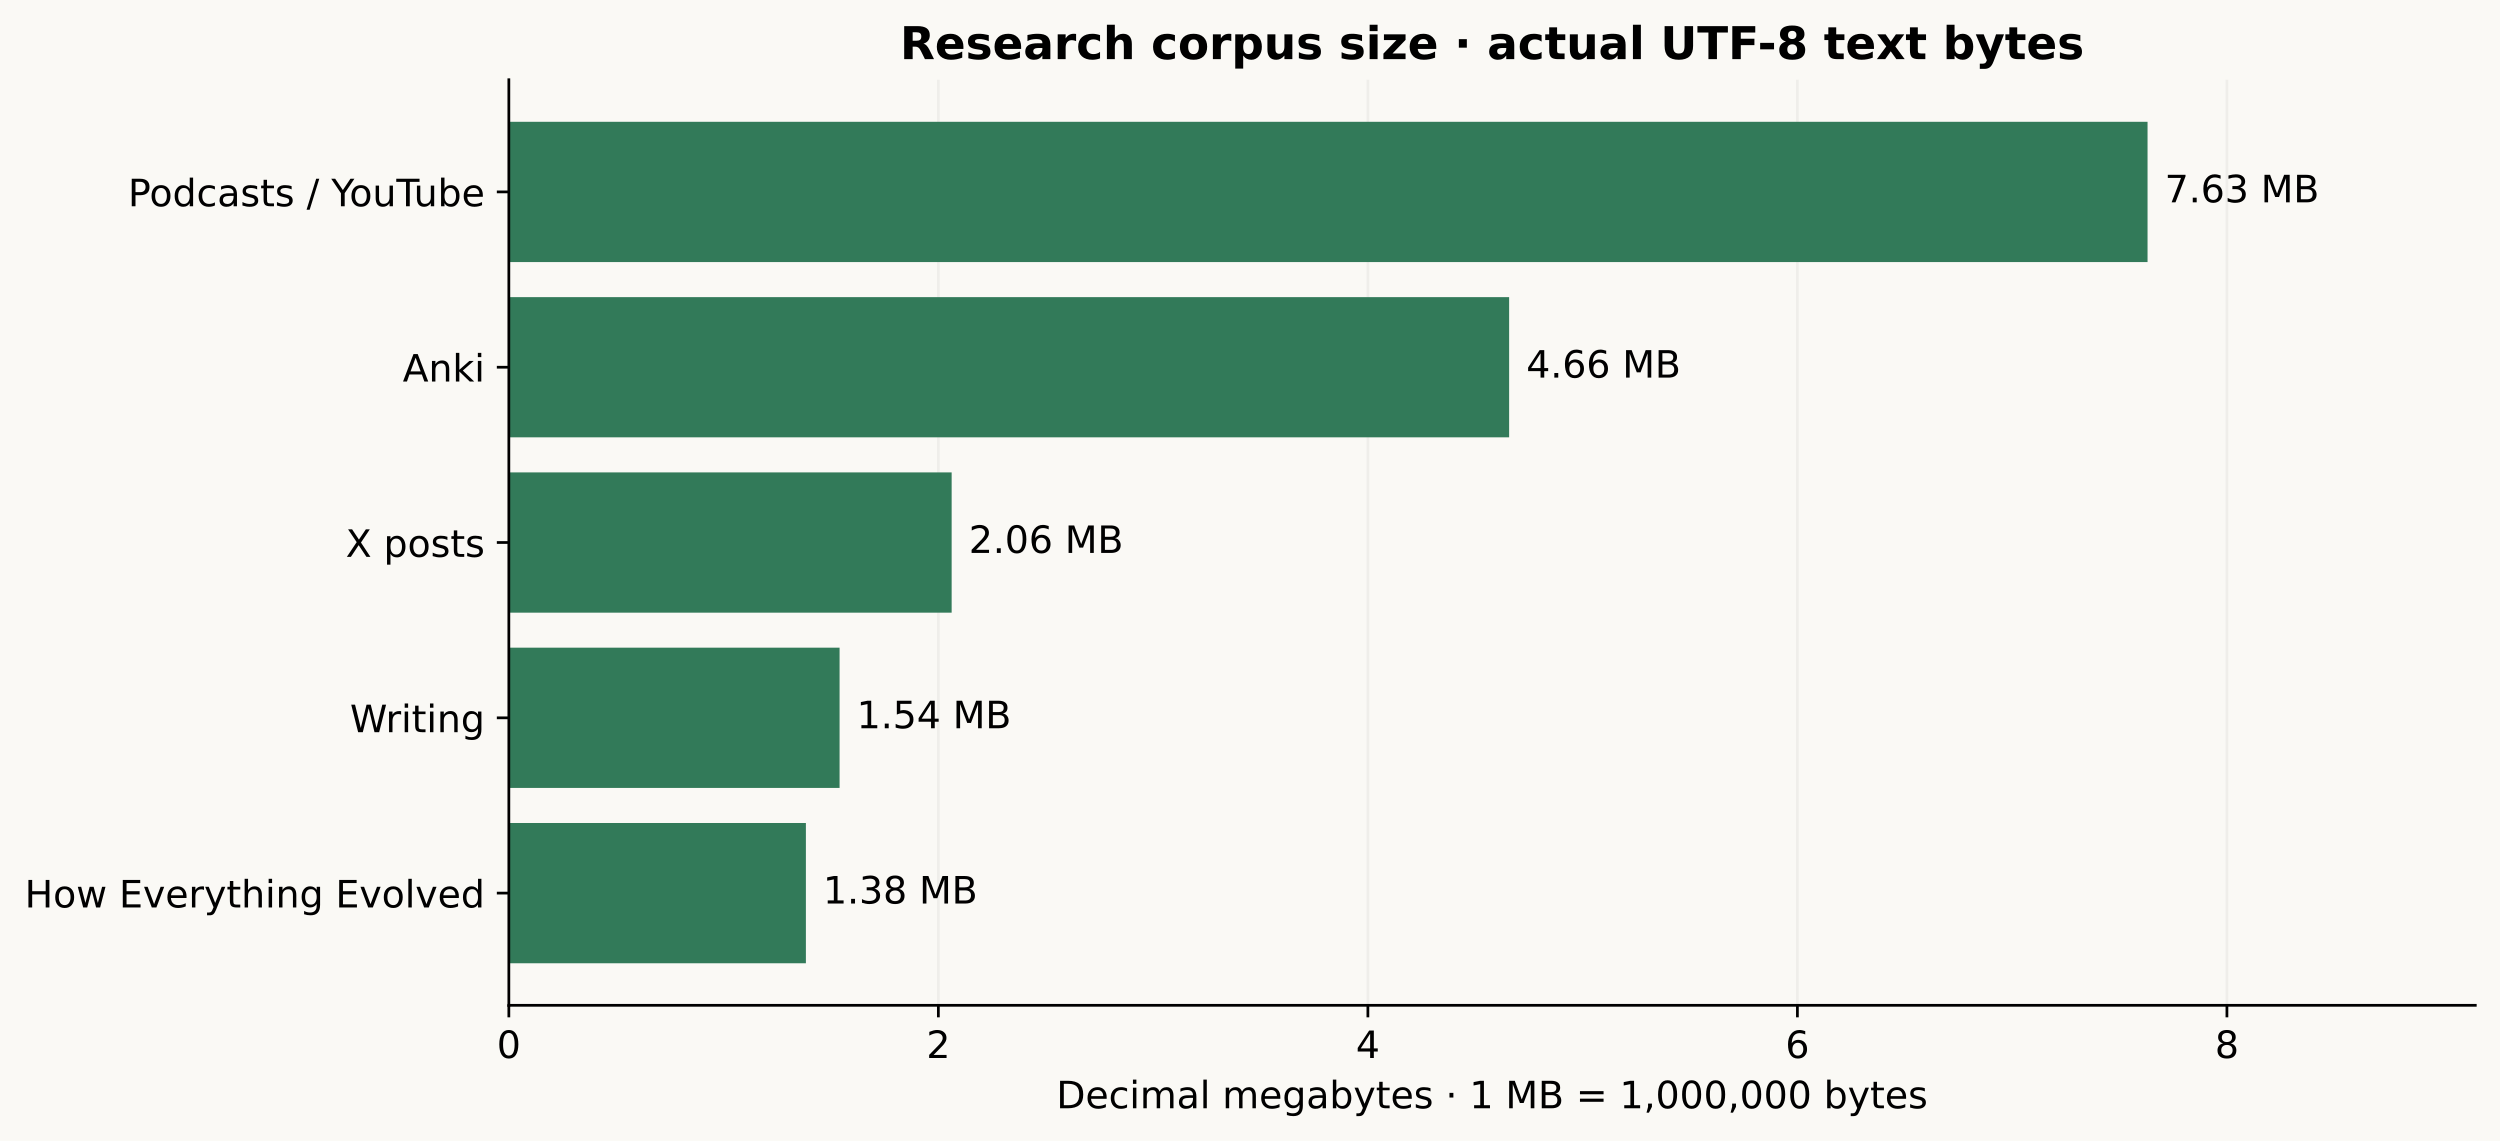
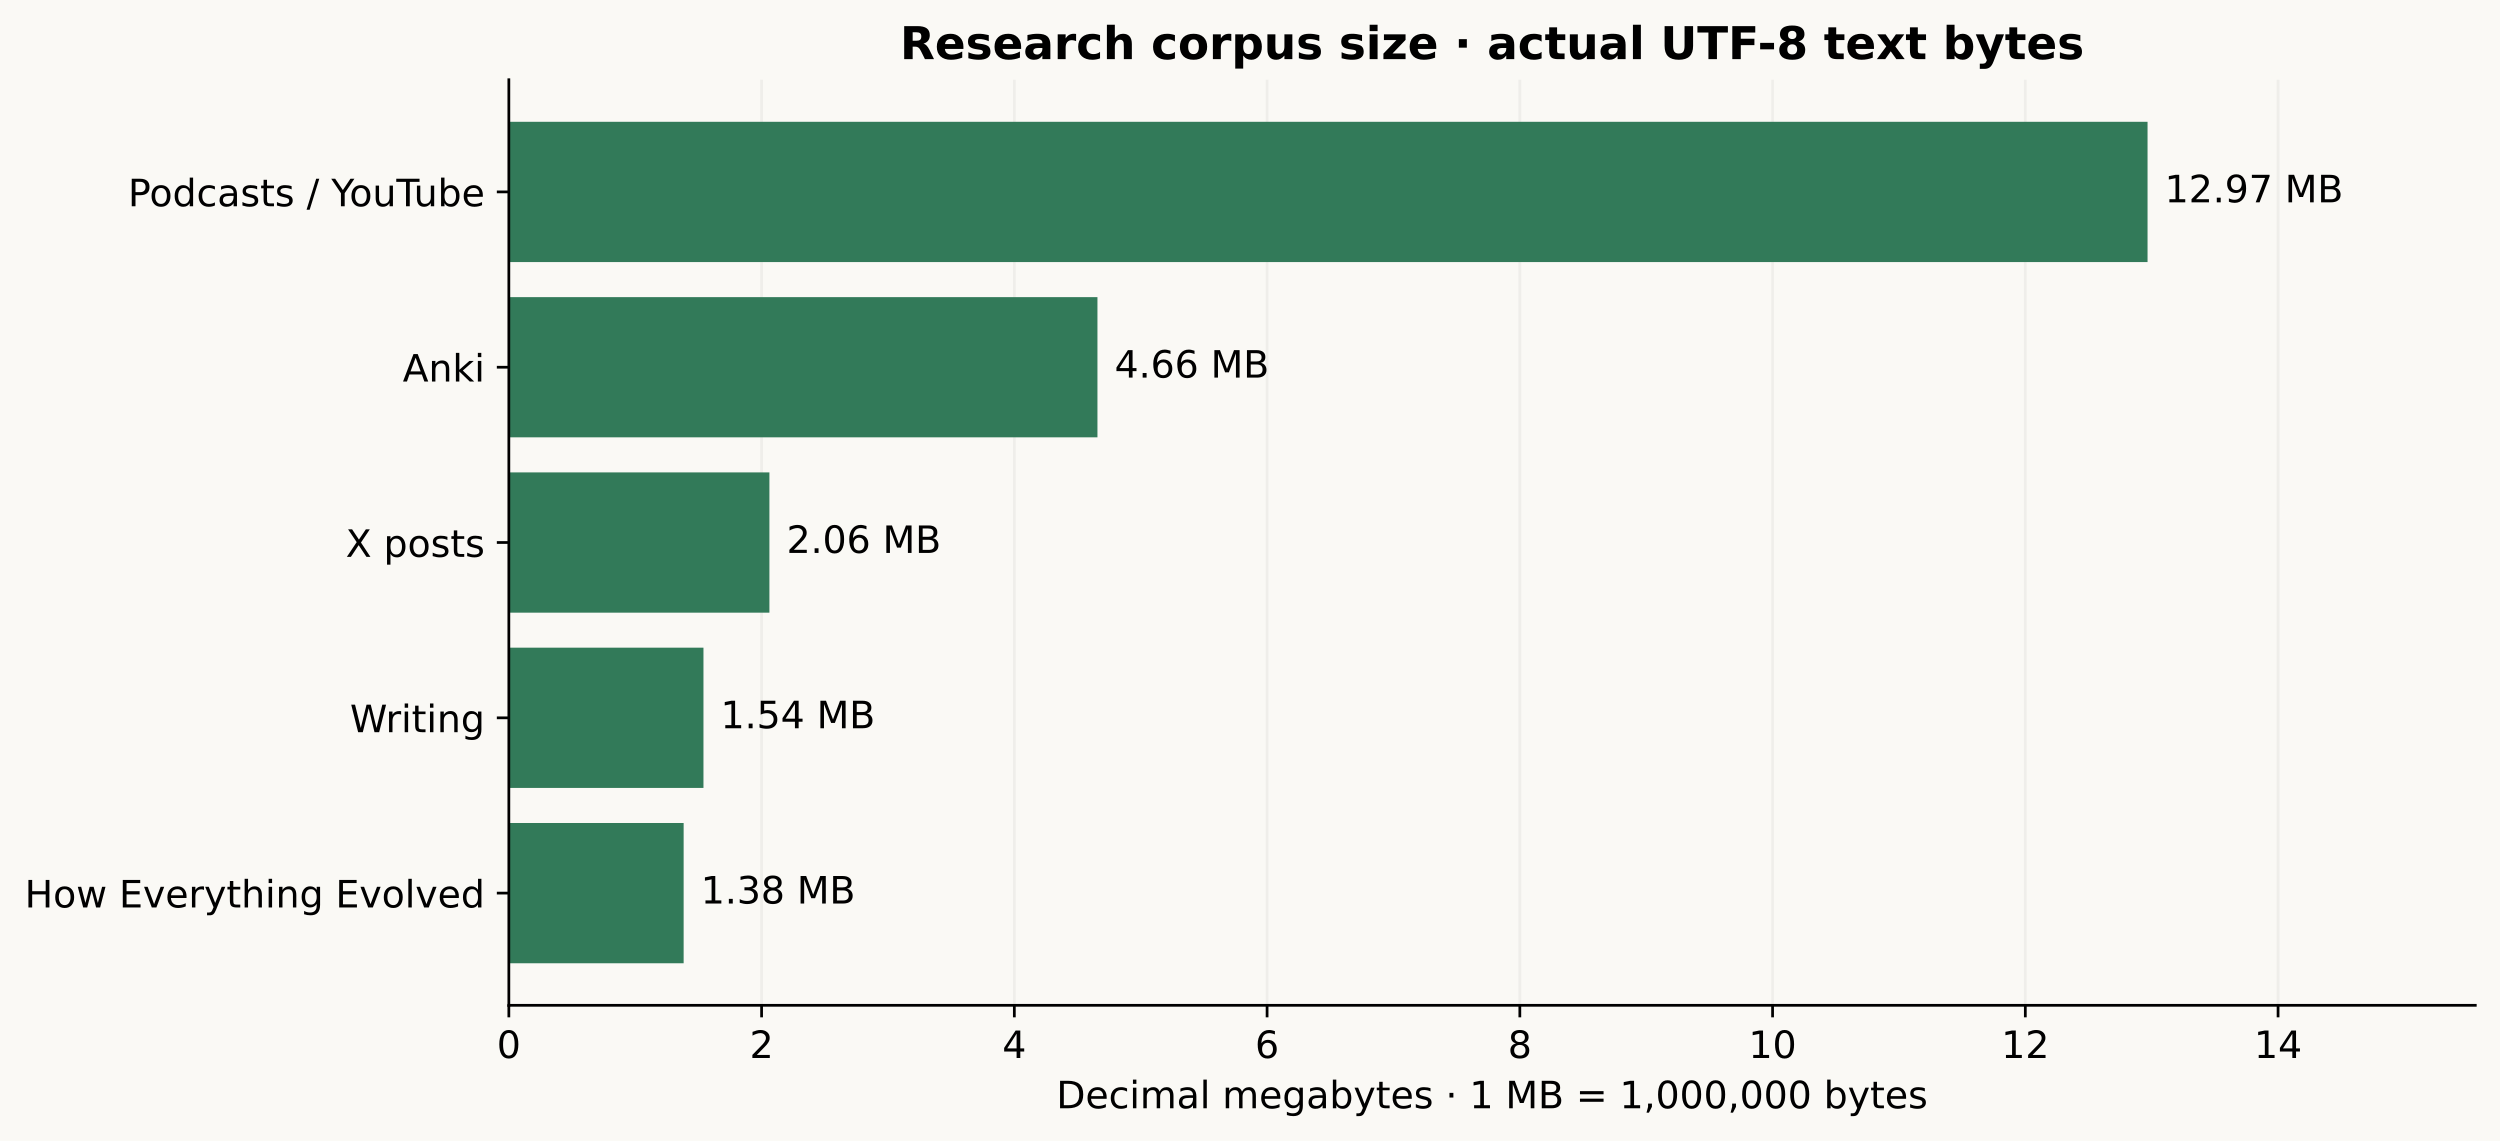
<svg xmlns="http://www.w3.org/2000/svg" xmlns:xlink="http://www.w3.org/1999/xlink" width="728.4pt" height="332.4pt" viewBox="0 0 728.4 332.4" version="1.1">
  <defs>
    <style type="text/css">*{stroke-linejoin: round; stroke-linecap: butt}</style>
  </defs>
  <g id="figure_1">
    <g id="patch_1">
      <path d="M 0 332.4  L 728.4 332.4  L 728.4 0  L 0 0  z " style="fill: #faf9f5" />
    </g>
    <g id="axes_1">
      <g id="patch_2">
        <path d="M 148.257 292.908  L 721.2 292.908  L 721.2 23.23  L 148.257 23.23  z " style="fill: #faf9f5" />
      </g>
      <g id="matplotlib.axis_1">
        <g id="xtick_1">
          <g id="line2d_1">
-             <path d="M 148.257 292.908  L 148.257 23.23  " clip-path="url(#pb4072d0033)" style="fill: none; stroke: #b0b0b0; stroke-opacity: 0.15; stroke-width: 0.8; stroke-linecap: square" />
+             <path d="M 148.257 292.908  L 148.257 23.23  " clip-path="url(#pc93648aeef)" style="fill: none; stroke: #b0b0b0; stroke-opacity: 0.15; stroke-width: 0.8; stroke-linecap: square" />
          </g>
          <g id="line2d_2">
            <defs>
-               <path id="m5f4cd6c40c" d="M 0 0  L 0 3.5  " style="stroke: #000000; stroke-width: 0.8" />
+               <path id="ma315f2ebc3" d="M 0 0  L 0 3.5  " style="stroke: #000000; stroke-width: 0.8" />
            </defs>
            <g>
-               <use xlink:href="#m5f4cd6c40c" x="148.257" y="292.908" style="stroke: #000000; stroke-width: 0.8" />
+               <use xlink:href="#ma315f2ebc3" x="148.257" y="292.908" style="stroke: #000000; stroke-width: 0.8" />
            </g>
          </g>
          <g id="text_1">
            <text style="font-size: 11px; font-family: 'DejaVu Sans'; text-anchor: middle" x="148.257" y="308.266" transform="rotate(-0 148.2573 308.2659)">0</text>
          </g>
        </g>
        <g id="xtick_2">
          <g id="line2d_3">
-             <path d="M 273.402 292.908  L 273.402 23.23  " clip-path="url(#pb4072d0033)" style="fill: none; stroke: #b0b0b0; stroke-opacity: 0.15; stroke-width: 0.8; stroke-linecap: square" />
+             <path d="M 221.897 292.908  L 221.897 23.23  " clip-path="url(#pc93648aeef)" style="fill: none; stroke: #b0b0b0; stroke-opacity: 0.15; stroke-width: 0.8; stroke-linecap: square" />
          </g>
          <g id="line2d_4">
            <g>
-               <use xlink:href="#m5f4cd6c40c" x="273.402" y="292.908" style="stroke: #000000; stroke-width: 0.8" />
+               <use xlink:href="#ma315f2ebc3" x="221.897" y="292.908" style="stroke: #000000; stroke-width: 0.8" />
            </g>
          </g>
          <g id="text_2">
-             <text style="font-size: 11px; font-family: 'DejaVu Sans'; text-anchor: middle" x="273.402" y="308.266" transform="rotate(-0 273.402 308.2659)">2</text>
+             <text style="font-size: 11px; font-family: 'DejaVu Sans'; text-anchor: middle" x="221.897" y="308.266" transform="rotate(-0 221.8972 308.2659)">2</text>
          </g>
        </g>
        <g id="xtick_3">
          <g id="line2d_5">
-             <path d="M 398.547 292.908  L 398.547 23.23  " clip-path="url(#pb4072d0033)" style="fill: none; stroke: #b0b0b0; stroke-opacity: 0.15; stroke-width: 0.8; stroke-linecap: square" />
+             <path d="M 295.537 292.908  L 295.537 23.23  " clip-path="url(#pc93648aeef)" style="fill: none; stroke: #b0b0b0; stroke-opacity: 0.15; stroke-width: 0.8; stroke-linecap: square" />
          </g>
          <g id="line2d_6">
            <g>
-               <use xlink:href="#m5f4cd6c40c" x="398.547" y="292.908" style="stroke: #000000; stroke-width: 0.8" />
+               <use xlink:href="#ma315f2ebc3" x="295.537" y="292.908" style="stroke: #000000; stroke-width: 0.8" />
            </g>
          </g>
          <g id="text_3">
-             <text style="font-size: 11px; font-family: 'DejaVu Sans'; text-anchor: middle" x="398.547" y="308.266" transform="rotate(-0 398.5466 308.2659)">4</text>
+             <text style="font-size: 11px; font-family: 'DejaVu Sans'; text-anchor: middle" x="295.537" y="308.266" transform="rotate(-0 295.5371 308.2659)">4</text>
          </g>
        </g>
        <g id="xtick_4">
          <g id="line2d_7">
-             <path d="M 523.691 292.908  L 523.691 23.23  " clip-path="url(#pb4072d0033)" style="fill: none; stroke: #b0b0b0; stroke-opacity: 0.15; stroke-width: 0.8; stroke-linecap: square" />
+             <path d="M 369.177 292.908  L 369.177 23.23  " clip-path="url(#pc93648aeef)" style="fill: none; stroke: #b0b0b0; stroke-opacity: 0.15; stroke-width: 0.8; stroke-linecap: square" />
          </g>
          <g id="line2d_8">
            <g>
-               <use xlink:href="#m5f4cd6c40c" x="523.691" y="292.908" style="stroke: #000000; stroke-width: 0.8" />
+               <use xlink:href="#ma315f2ebc3" x="369.177" y="292.908" style="stroke: #000000; stroke-width: 0.8" />
            </g>
          </g>
          <g id="text_4">
-             <text style="font-size: 11px; font-family: 'DejaVu Sans'; text-anchor: middle" x="523.691" y="308.266" transform="rotate(-0 523.6913 308.2659)">6</text>
+             <text style="font-size: 11px; font-family: 'DejaVu Sans'; text-anchor: middle" x="369.177" y="308.266" transform="rotate(-0 369.177 308.2659)">6</text>
          </g>
        </g>
        <g id="xtick_5">
          <g id="line2d_9">
-             <path d="M 648.836 292.908  L 648.836 23.23  " clip-path="url(#pb4072d0033)" style="fill: none; stroke: #b0b0b0; stroke-opacity: 0.15; stroke-width: 0.8; stroke-linecap: square" />
+             <path d="M 442.817 292.908  L 442.817 23.23  " clip-path="url(#pc93648aeef)" style="fill: none; stroke: #b0b0b0; stroke-opacity: 0.15; stroke-width: 0.8; stroke-linecap: square" />
          </g>
          <g id="line2d_10">
            <g>
-               <use xlink:href="#m5f4cd6c40c" x="648.836" y="292.908" style="stroke: #000000; stroke-width: 0.8" />
+               <use xlink:href="#ma315f2ebc3" x="442.817" y="292.908" style="stroke: #000000; stroke-width: 0.8" />
            </g>
          </g>
          <g id="text_5">
-             <text style="font-size: 11px; font-family: 'DejaVu Sans'; text-anchor: middle" x="648.836" y="308.266" transform="rotate(-0 648.836 308.2659)">8</text>
-           </g>
-         </g>
-         <g id="text_6">
+             <text style="font-size: 11px; font-family: 'DejaVu Sans'; text-anchor: middle" x="442.817" y="308.266" transform="rotate(-0 442.8169 308.2659)">8</text>
+           </g>
+         </g>
+         <g id="xtick_6">
+           <g id="line2d_11">
+             <path d="M 516.457 292.908  L 516.457 23.23  " clip-path="url(#pc93648aeef)" style="fill: none; stroke: #b0b0b0; stroke-opacity: 0.15; stroke-width: 0.8; stroke-linecap: square" />
+           </g>
+           <g id="line2d_12">
+             <g>
+               <use xlink:href="#ma315f2ebc3" x="516.457" y="292.908" style="stroke: #000000; stroke-width: 0.8" />
+             </g>
+           </g>
+           <g id="text_6">
+             <text style="font-size: 11px; font-family: 'DejaVu Sans'; text-anchor: middle" x="516.457" y="308.266" transform="rotate(-0 516.4567 308.2659)">10</text>
+           </g>
+         </g>
+         <g id="xtick_7">
+           <g id="line2d_13">
+             <path d="M 590.097 292.908  L 590.097 23.23  " clip-path="url(#pc93648aeef)" style="fill: none; stroke: #b0b0b0; stroke-opacity: 0.15; stroke-width: 0.8; stroke-linecap: square" />
+           </g>
+           <g id="line2d_14">
+             <g>
+               <use xlink:href="#ma315f2ebc3" x="590.097" y="292.908" style="stroke: #000000; stroke-width: 0.8" />
+             </g>
+           </g>
+           <g id="text_7">
+             <text style="font-size: 11px; font-family: 'DejaVu Sans'; text-anchor: middle" x="590.097" y="308.266" transform="rotate(-0 590.0966 308.2659)">12</text>
+           </g>
+         </g>
+         <g id="xtick_8">
+           <g id="line2d_15">
+             <path d="M 663.736 292.908  L 663.736 23.23  " clip-path="url(#pc93648aeef)" style="fill: none; stroke: #b0b0b0; stroke-opacity: 0.15; stroke-width: 0.8; stroke-linecap: square" />
+           </g>
+           <g id="line2d_16">
+             <g>
+               <use xlink:href="#ma315f2ebc3" x="663.736" y="292.908" style="stroke: #000000; stroke-width: 0.8" />
+             </g>
+           </g>
+           <g id="text_8">
+             <text style="font-size: 11px; font-family: 'DejaVu Sans'; text-anchor: middle" x="663.736" y="308.266" transform="rotate(-0 663.7365 308.2659)">14</text>
+           </g>
+         </g>
+         <g id="text_9">
          <text style="font-size: 11px; font-family: 'DejaVu Sans'; text-anchor: middle" x="434.728" y="322.912" transform="rotate(-0 434.7284 322.9119)">Decimal megabytes · 1 MB = 1,000,000 bytes</text>
        </g>
      </g>
      <g id="matplotlib.axis_2">
        <g id="ytick_1">
-           <g id="line2d_11">
+           <g id="line2d_17">
            <defs>
-               <path id="m3a181c7303" d="M 0 0  L -3.5 0  " style="stroke: #000000; stroke-width: 0.8" />
+               <path id="m38ac0a5ed7" d="M 0 0  L -3.5 0  " style="stroke: #000000; stroke-width: 0.8" />
            </defs>
            <g>
-               <use xlink:href="#m3a181c7303" x="148.257" y="260.219" style="stroke: #000000; stroke-width: 0.8" />
-             </g>
-           </g>
-           <g id="text_7">
+               <use xlink:href="#m38ac0a5ed7" x="148.257" y="260.219" style="stroke: #000000; stroke-width: 0.8" />
+             </g>
+           </g>
+           <g id="text_10">
            <text style="font-size: 11px; font-family: 'DejaVu Sans'; text-anchor: end" x="141.257" y="264.399" transform="rotate(-0 141.2573 264.3986)">How Everything Evolved</text>
          </g>
        </g>
        <g id="ytick_2">
-           <g id="line2d_12">
-             <g>
-               <use xlink:href="#m3a181c7303" x="148.257" y="209.144" style="stroke: #000000; stroke-width: 0.8" />
-             </g>
-           </g>
-           <g id="text_8">
+           <g id="line2d_18">
+             <g>
+               <use xlink:href="#m38ac0a5ed7" x="148.257" y="209.144" style="stroke: #000000; stroke-width: 0.8" />
+             </g>
+           </g>
+           <g id="text_11">
            <text style="font-size: 11px; font-family: 'DejaVu Sans'; text-anchor: end" x="141.257" y="213.323" transform="rotate(-0 141.2573 213.3233)">Writing</text>
          </g>
        </g>
        <g id="ytick_3">
-           <g id="line2d_13">
-             <g>
-               <use xlink:href="#m3a181c7303" x="148.257" y="158.069" style="stroke: #000000; stroke-width: 0.8" />
-             </g>
-           </g>
-           <g id="text_9">
+           <g id="line2d_19">
+             <g>
+               <use xlink:href="#m38ac0a5ed7" x="148.257" y="158.069" style="stroke: #000000; stroke-width: 0.8" />
+             </g>
+           </g>
+           <g id="text_12">
            <text style="font-size: 11px; font-family: 'DejaVu Sans'; text-anchor: end" x="141.257" y="162.248" transform="rotate(-0 141.2573 162.2479)">X posts</text>
          </g>
        </g>
        <g id="ytick_4">
-           <g id="line2d_14">
-             <g>
-               <use xlink:href="#m3a181c7303" x="148.257" y="106.993" style="stroke: #000000; stroke-width: 0.8" />
-             </g>
-           </g>
-           <g id="text_10">
+           <g id="line2d_20">
+             <g>
+               <use xlink:href="#m38ac0a5ed7" x="148.257" y="106.993" style="stroke: #000000; stroke-width: 0.8" />
+             </g>
+           </g>
+           <g id="text_13">
            <text style="font-size: 11px; font-family: 'DejaVu Sans'; text-anchor: end" x="141.257" y="111.173" transform="rotate(-0 141.2573 111.1726)">Anki</text>
          </g>
        </g>
        <g id="ytick_5">
-           <g id="line2d_15">
-             <g>
-               <use xlink:href="#m3a181c7303" x="148.257" y="55.918" style="stroke: #000000; stroke-width: 0.8" />
-             </g>
-           </g>
-           <g id="text_11">
+           <g id="line2d_21">
+             <g>
+               <use xlink:href="#m38ac0a5ed7" x="148.257" y="55.918" style="stroke: #000000; stroke-width: 0.8" />
+             </g>
+           </g>
+           <g id="text_14">
            <text style="font-size: 11px; font-family: 'DejaVu Sans'; text-anchor: end" x="141.257" y="60.097" transform="rotate(-0 141.2573 60.09728)">Podcasts / YouTube</text>
          </g>
        </g>
      </g>
      <g id="patch_3">
-         <path d="M 148.257 280.65  L 234.806 280.65  L 234.806 239.789  L 148.257 239.789  z " clip-path="url(#pb4072d0033)" style="fill: #327a59" />
+         <path d="M 148.257 280.65  L 199.186 280.65  L 199.186 239.789  L 148.257 239.789  z " clip-path="url(#pc93648aeef)" style="fill: #327a59" />
      </g>
      <g id="patch_4">
-         <path d="M 148.257 229.574  L 244.619 229.574  L 244.619 188.714  L 148.257 188.714  z " clip-path="url(#pb4072d0033)" style="fill: #327a59" />
+         <path d="M 148.257 229.574  L 204.96 229.574  L 204.96 188.714  L 148.257 188.714  z " clip-path="url(#pc93648aeef)" style="fill: #327a59" />
      </g>
      <g id="patch_5">
-         <path d="M 148.257 178.499  L 277.273 178.499  L 277.273 137.639  L 148.257 137.639  z " clip-path="url(#pb4072d0033)" style="fill: #327a59" />
+         <path d="M 148.257 178.499  L 224.175 178.499  L 224.175 137.639  L 148.257 137.639  z " clip-path="url(#pc93648aeef)" style="fill: #327a59" />
      </g>
      <g id="patch_6">
-         <path d="M 148.257 127.424  L 439.7 127.424  L 439.7 86.563  L 148.257 86.563  z " clip-path="url(#pb4072d0033)" style="fill: #327a59" />
+         <path d="M 148.257 127.424  L 319.753 127.424  L 319.753 86.563  L 148.257 86.563  z " clip-path="url(#pc93648aeef)" style="fill: #327a59" />
      </g>
      <g id="patch_7">
-         <path d="M 148.257 76.348  L 625.709 76.348  L 625.709 35.488  L 148.257 35.488  z " clip-path="url(#pb4072d0033)" style="fill: #327a59" />
+         <path d="M 148.257 76.348  L 625.709 76.348  L 625.709 35.488  L 148.257 35.488  z " clip-path="url(#pc93648aeef)" style="fill: #327a59" />
      </g>
      <g id="patch_8">
        <path d="M 148.257 292.908  L 148.257 23.23  " style="fill: none; stroke: #000000; stroke-width: 0.8; stroke-linejoin: miter; stroke-linecap: square" />
      </g>
      <g id="patch_9">
        <path d="M 148.257 292.908  L 721.2 292.908  " style="fill: none; stroke: #000000; stroke-width: 0.8; stroke-linejoin: miter; stroke-linecap: square" />
      </g>
-       <g id="text_12">
-         <text style="font-size: 11px; font-family: 'DejaVu Sans'; text-anchor: start" x="239.806" y="263.255" transform="rotate(-0 239.8055 263.2548)">1.38 MB</text>
-       </g>
-       <g id="text_13">
-         <text style="font-size: 11px; font-family: 'DejaVu Sans'; text-anchor: start" x="249.619" y="212.179" transform="rotate(-0 249.6193 212.1794)">1.54 MB</text>
-       </g>
-       <g id="text_14">
-         <text style="font-size: 11px; font-family: 'DejaVu Sans'; text-anchor: start" x="282.273" y="161.104" transform="rotate(-0 282.2725 161.1041)">2.06 MB</text>
-       </g>
      <g id="text_15">
-         <text style="font-size: 11px; font-family: 'DejaVu Sans'; text-anchor: start" x="444.7" y="110.029" transform="rotate(-0 444.7 110.0288)">4.66 MB</text>
+         <text style="font-size: 11px; font-family: 'DejaVu Sans'; text-anchor: start" x="204.186" y="263.255" transform="rotate(-0 204.1856 263.2548)">1.38 MB</text>
      </g>
      <g id="text_16">
-         <text style="font-size: 11px; font-family: 'DejaVu Sans'; text-anchor: start" x="630.709" y="58.953" transform="rotate(-0 630.7092 58.95346)">7.63 MB</text>
+         <text style="font-size: 11px; font-family: 'DejaVu Sans'; text-anchor: start" x="209.96" y="212.179" transform="rotate(-0 209.9604 212.1794)">1.54 MB</text>
      </g>
      <g id="text_17">
+         <text style="font-size: 11px; font-family: 'DejaVu Sans'; text-anchor: start" x="229.175" y="161.104" transform="rotate(-0 229.1748 161.1041)">2.06 MB</text>
+       </g>
+       <g id="text_18">
+         <text style="font-size: 11px; font-family: 'DejaVu Sans'; text-anchor: start" x="324.753" y="110.029" transform="rotate(-0 324.7533 110.0288)">4.66 MB</text>
+       </g>
+       <g id="text_19">
+         <text style="font-size: 11px; font-family: 'DejaVu Sans'; text-anchor: start" x="630.709" y="58.953" transform="rotate(-0 630.7092 58.95346)">12.97 MB</text>
+       </g>
+       <g id="text_20">
        <text style="font-weight: 700; font-size: 13.2px; font-family: 'DejaVu Sans'; text-anchor: middle" x="434.728" y="17.23" transform="rotate(-0 434.7284 17.22994)">Research corpus size · actual UTF-8 text bytes</text>
      </g>
    </g>
  </g>
  <defs>
-     <clipPath id="pb4072d0033">
+     <clipPath id="pc93648aeef">
      <rect x="148.257" y="23.23" width="572.942" height="269.678" />
    </clipPath>
  </defs>
</svg>
